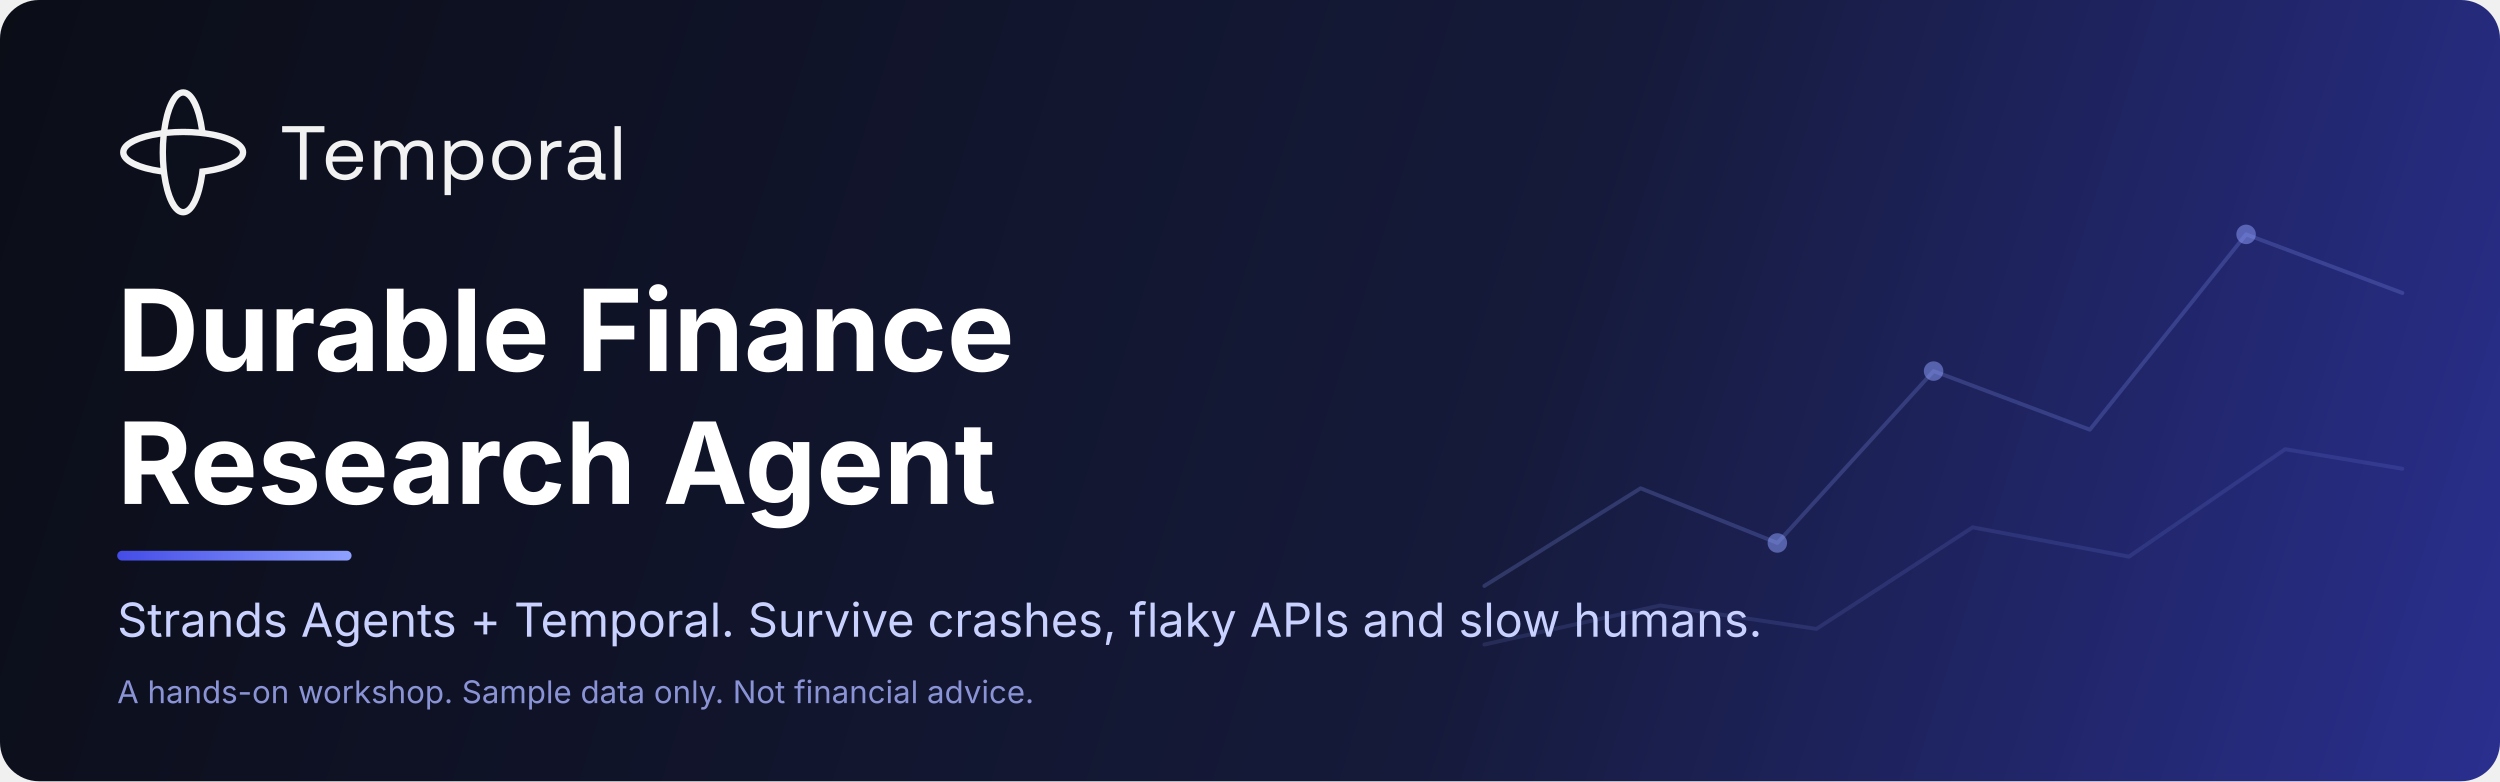
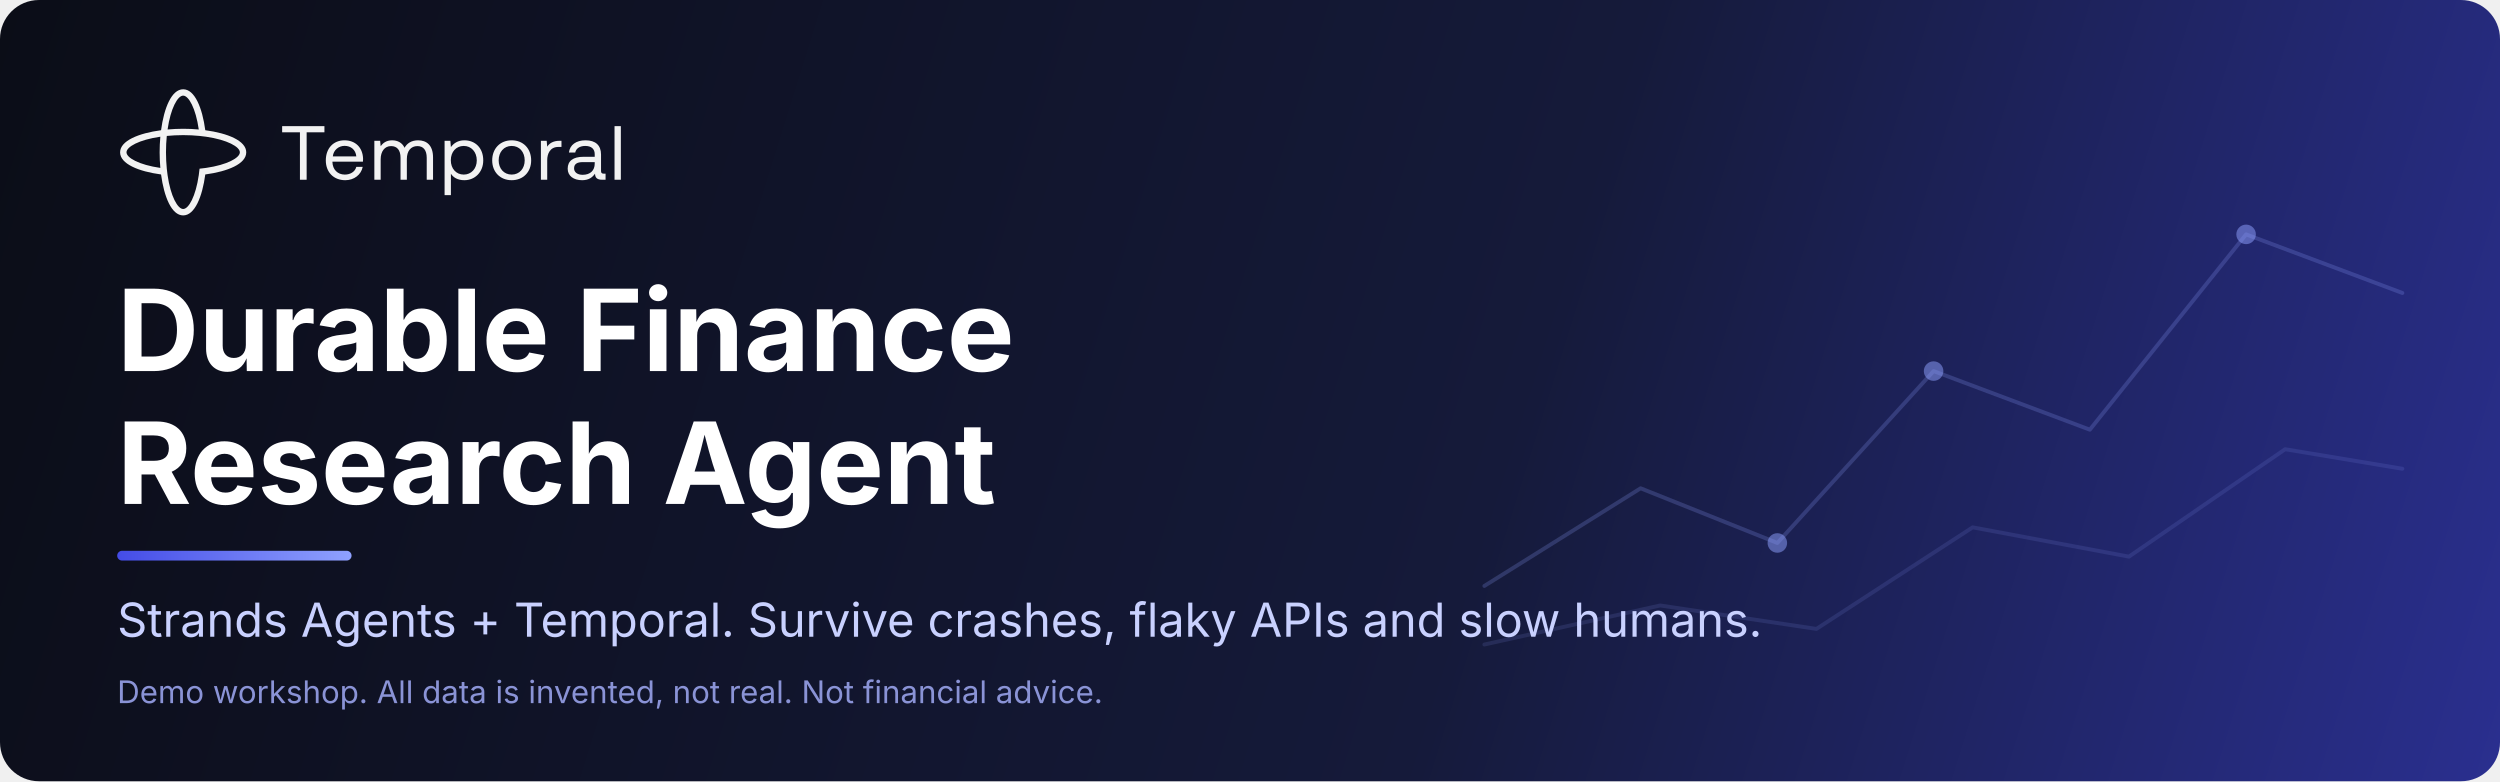
<svg xmlns="http://www.w3.org/2000/svg" width="1280" height="400" viewBox="0 0 1280 400" fill="none" role="img" aria-label="Durable Finance Research Agent: a Temporal workshop">
  <defs>
    <linearGradient id="bg" x1="0" y1="0" x2="1280" y2="400" gradientUnits="userSpaceOnUse">
      <stop offset="0" stop-color="#0B0D17" />
      <stop offset="0.6" stop-color="#151A3A" />
      <stop offset="1" stop-color="#2A2F8F" />
    </linearGradient>
    <linearGradient id="accent" x1="0" y1="0" x2="1" y2="0">
      <stop offset="0" stop-color="#444CE7" />
      <stop offset="1" stop-color="#8FA1FF" />
    </linearGradient>
  </defs>
  <rect width="1280" height="400" rx="20" fill="url(#bg)" />
  <g opacity="0.22" stroke="#8FA1FF" stroke-width="2" stroke-linecap="round" stroke-linejoin="round">
    <polyline points="760,300 840,250 910,278 990,190 1070,220 1150,120 1230,150" />
    <polyline points="760,330 850,310 930,322 1010,270 1090,285 1170,230 1230,240" opacity="0.6" />
  </g>
  <g fill="#8FA1FF" opacity="0.5">
    <circle cx="990" cy="190" r="5" />
    <circle cx="1150" cy="120" r="5" />
    <circle cx="910" cy="278" r="5" />
  </g>
  <svg x="60" y="44" width="260" height="68" viewBox="405 395 1570 410">
    <path d="M915 519V538.047H970.006V684.703H990.72V538.047H1045.73V519H915Z" fill="#F2F2F2" />
    <path d="M1050.01 624.95C1050.01 661.132 1073.82 686.131 1110.25 686.131C1137.38 686.131 1159.3 669.235 1164.06 644.95H1144.3C1140.25 660.663 1125 668.751 1108.82 668.751C1086.2 668.751 1071.2 653.037 1070.48 630.426V628.759H1164.77C1165.01 625.902 1165.24 623.045 1165.24 620.426C1164.29 584.475 1140.95 562.809 1107.63 562.809C1073.34 562.809 1050.01 587.57 1050.01 624.95ZM1071.67 612.569C1073.58 592.808 1090.01 579.951 1107.86 579.951C1127.14 579.951 1142.39 591.617 1144.29 612.569H1071.67Z" fill="#F2F2F2" />
    <path d="M1335.55 562.809C1313.88 562.809 1300.79 572.808 1293.41 585.903C1286.5 570.427 1271.98 562.809 1255.07 562.809C1236.26 562.809 1226.03 572.094 1219.6 580.903L1217.94 564.237H1200.07V684.703H1219.6V621.617C1219.6 597.332 1231.74 580.665 1251.74 580.665C1270.31 580.665 1281.03 593.046 1281.03 616.855V684.703H1300.55V620.664C1300.55 595.903 1312.93 580.665 1333.17 580.665C1351.5 580.665 1361.98 593.046 1361.98 616.855V684.703H1381.5V615.664C1381.5 577.332 1360.79 562.809 1335.55 562.809Z" fill="#F2F2F2" />
    <path d="M1478.41 562.809C1457.93 562.809 1444.84 572.57 1436.74 583.76L1435.08 564.237H1417.22V732.321H1436.74V666.132C1444.12 677.798 1457.93 686.131 1478.41 686.131C1511.02 686.131 1536.74 661.132 1536.74 624.95C1536.74 585.427 1511.02 562.809 1478.41 562.809ZM1476.5 668.751C1452.69 668.751 1436.5 650.18 1436.5 624.474C1436.5 598.522 1452.69 580.189 1476.5 580.189C1499.59 580.189 1516.74 598.522 1516.74 624.95C1516.74 650.418 1499.59 668.751 1476.5 668.751Z" fill="#F2F2F2" />
    <path d="M1624.65 686.131C1660.13 686.131 1684.89 660.894 1684.89 624.95C1684.89 588.046 1660.13 562.809 1624.65 562.809C1589.18 562.809 1564.41 588.046 1564.41 624.95C1564.41 660.894 1589.18 686.131 1624.65 686.131ZM1624.65 668.751C1600.6 668.751 1584.41 649.942 1584.41 624.95C1584.41 598.998 1600.6 580.189 1624.65 580.189C1648.7 580.189 1664.89 598.998 1664.89 624.95C1664.89 649.942 1648.7 668.751 1624.65 668.751Z" fill="#F2F2F2" />
    <path d="M1773.12 564.237C1751.45 564.237 1740.24 573.284 1734.53 582.57L1732.87 564.237H1715.01V684.703H1734.53V623.759C1734.53 604.474 1743.35 583.284 1768.83 583.284H1778.59V564.237H1773.12Z" fill="#F2F2F2" />
    <path d="M1908.98 665.886C1903.98 665.886 1900.88 663.989 1900.88 658.037V606.617C1900.88 578.284 1883.99 562.809 1853.03 562.809C1823.75 562.809 1804.46 576.856 1801.61 600.665H1821.13C1823.51 588.284 1834.94 580.189 1852.08 580.189C1871.13 580.189 1881.36 589.713 1881.36 605.427V613.76H1846.61C1814.7 613.76 1797.8 626.371 1797.8 650.656C1797.8 672.798 1815.89 686.131 1842.56 686.131C1863.51 686.131 1874.69 676.846 1882.31 665.894C1882.55 677.798 1888.03 684.703 1904.22 684.703H1914.93V665.886H1908.98ZM1881.36 635.18C1881.36 655.418 1868.27 669.465 1843.99 669.465C1827.8 669.465 1817.56 661.37 1817.56 649.466C1817.56 635.656 1827.32 630.188 1844.7 630.188H1881.36V635.18Z" fill="#F2F2F2" />
    <path d="M1942.63 519V684.703H1962.15V519H1942.63Z" fill="#F2F2F2" />
    <path d="M677.375 531.625C668.152 462.648 644.892 405 609 405C573.208 405 549.848 462.648 540.625 531.625C471.648 540.848 414 564.108 414 600C414 635.792 471.648 659.152 540.625 668.375C549.848 737.352 573.108 795 609 795C644.792 795 668.152 737.352 677.375 668.375C746.352 659.152 804 635.892 804 600C804 564.108 746.352 540.748 677.375 531.625ZM538.419 648.123C472.35 638.599 433.751 616.743 433.751 599.9C433.751 583.057 472.249 561.201 538.419 551.676C536.915 567.617 536.213 583.859 536.213 599.9C536.213 615.941 536.915 632.283 538.419 648.123ZM609 424.65C625.843 424.65 647.699 463.149 657.224 529.319C641.283 527.815 625.041 527.113 609 527.113C592.959 527.113 576.717 527.915 560.776 529.319C570.301 463.249 592.157 424.65 609 424.65ZM679.581 648.123C676.373 648.625 662.938 650.129 659.63 650.53C659.329 653.938 657.725 667.272 657.224 670.481C647.699 736.55 625.843 775.149 609 775.149C592.157 775.149 570.301 736.65 560.776 670.481C560.275 667.272 558.771 653.838 558.37 650.53C556.866 634.889 555.864 618.046 555.864 599.9C555.864 581.753 556.766 565.01 558.37 549.27C574.01 547.766 590.853 546.763 609 546.763C627.147 546.763 643.889 547.666 659.63 549.27C663.039 549.571 676.373 551.175 679.581 551.676C745.65 561.201 784.249 583.057 784.249 599.9C784.249 616.743 745.65 638.599 679.581 648.123Z" fill="#F2F2F2" />
  </svg>
  <text x="60" y="190" font-family="Inter, -apple-system, Segoe UI, Helvetica, Arial, sans-serif" font-size="58" font-weight="700" fill="#FFFFFF">Durable Finance</text>
  <text x="60" y="258" font-family="Inter, -apple-system, Segoe UI, Helvetica, Arial, sans-serif" font-size="58" font-weight="700" fill="#FFFFFF">Research Agent</text>
  <rect x="60" y="282" width="120" height="5" rx="2.5" fill="url(#accent)" />
  <text x="60" y="326" font-family="Inter, -apple-system, Segoe UI, Helvetica, Arial, sans-serif" font-size="24" fill="#C9D1FF">Strands Agents + Temporal. Survive crashes, flaky APIs and slow humans.</text>
-   <text x="60" y="360" font-family="Inter, -apple-system, Segoe UI, Helvetica, Arial, sans-serif" font-size="16" fill="#8A93D6">A hands-on workshop. Sample data only. Not financial advice.</text>
+   <text x="60" y="360" font-family="Inter, -apple-system, Segoe UI, Helvetica, Arial, sans-serif" font-size="16" fill="#8A93D6">Demo workshop. All data is invented, not real. Not financial advice.</text>
</svg>
